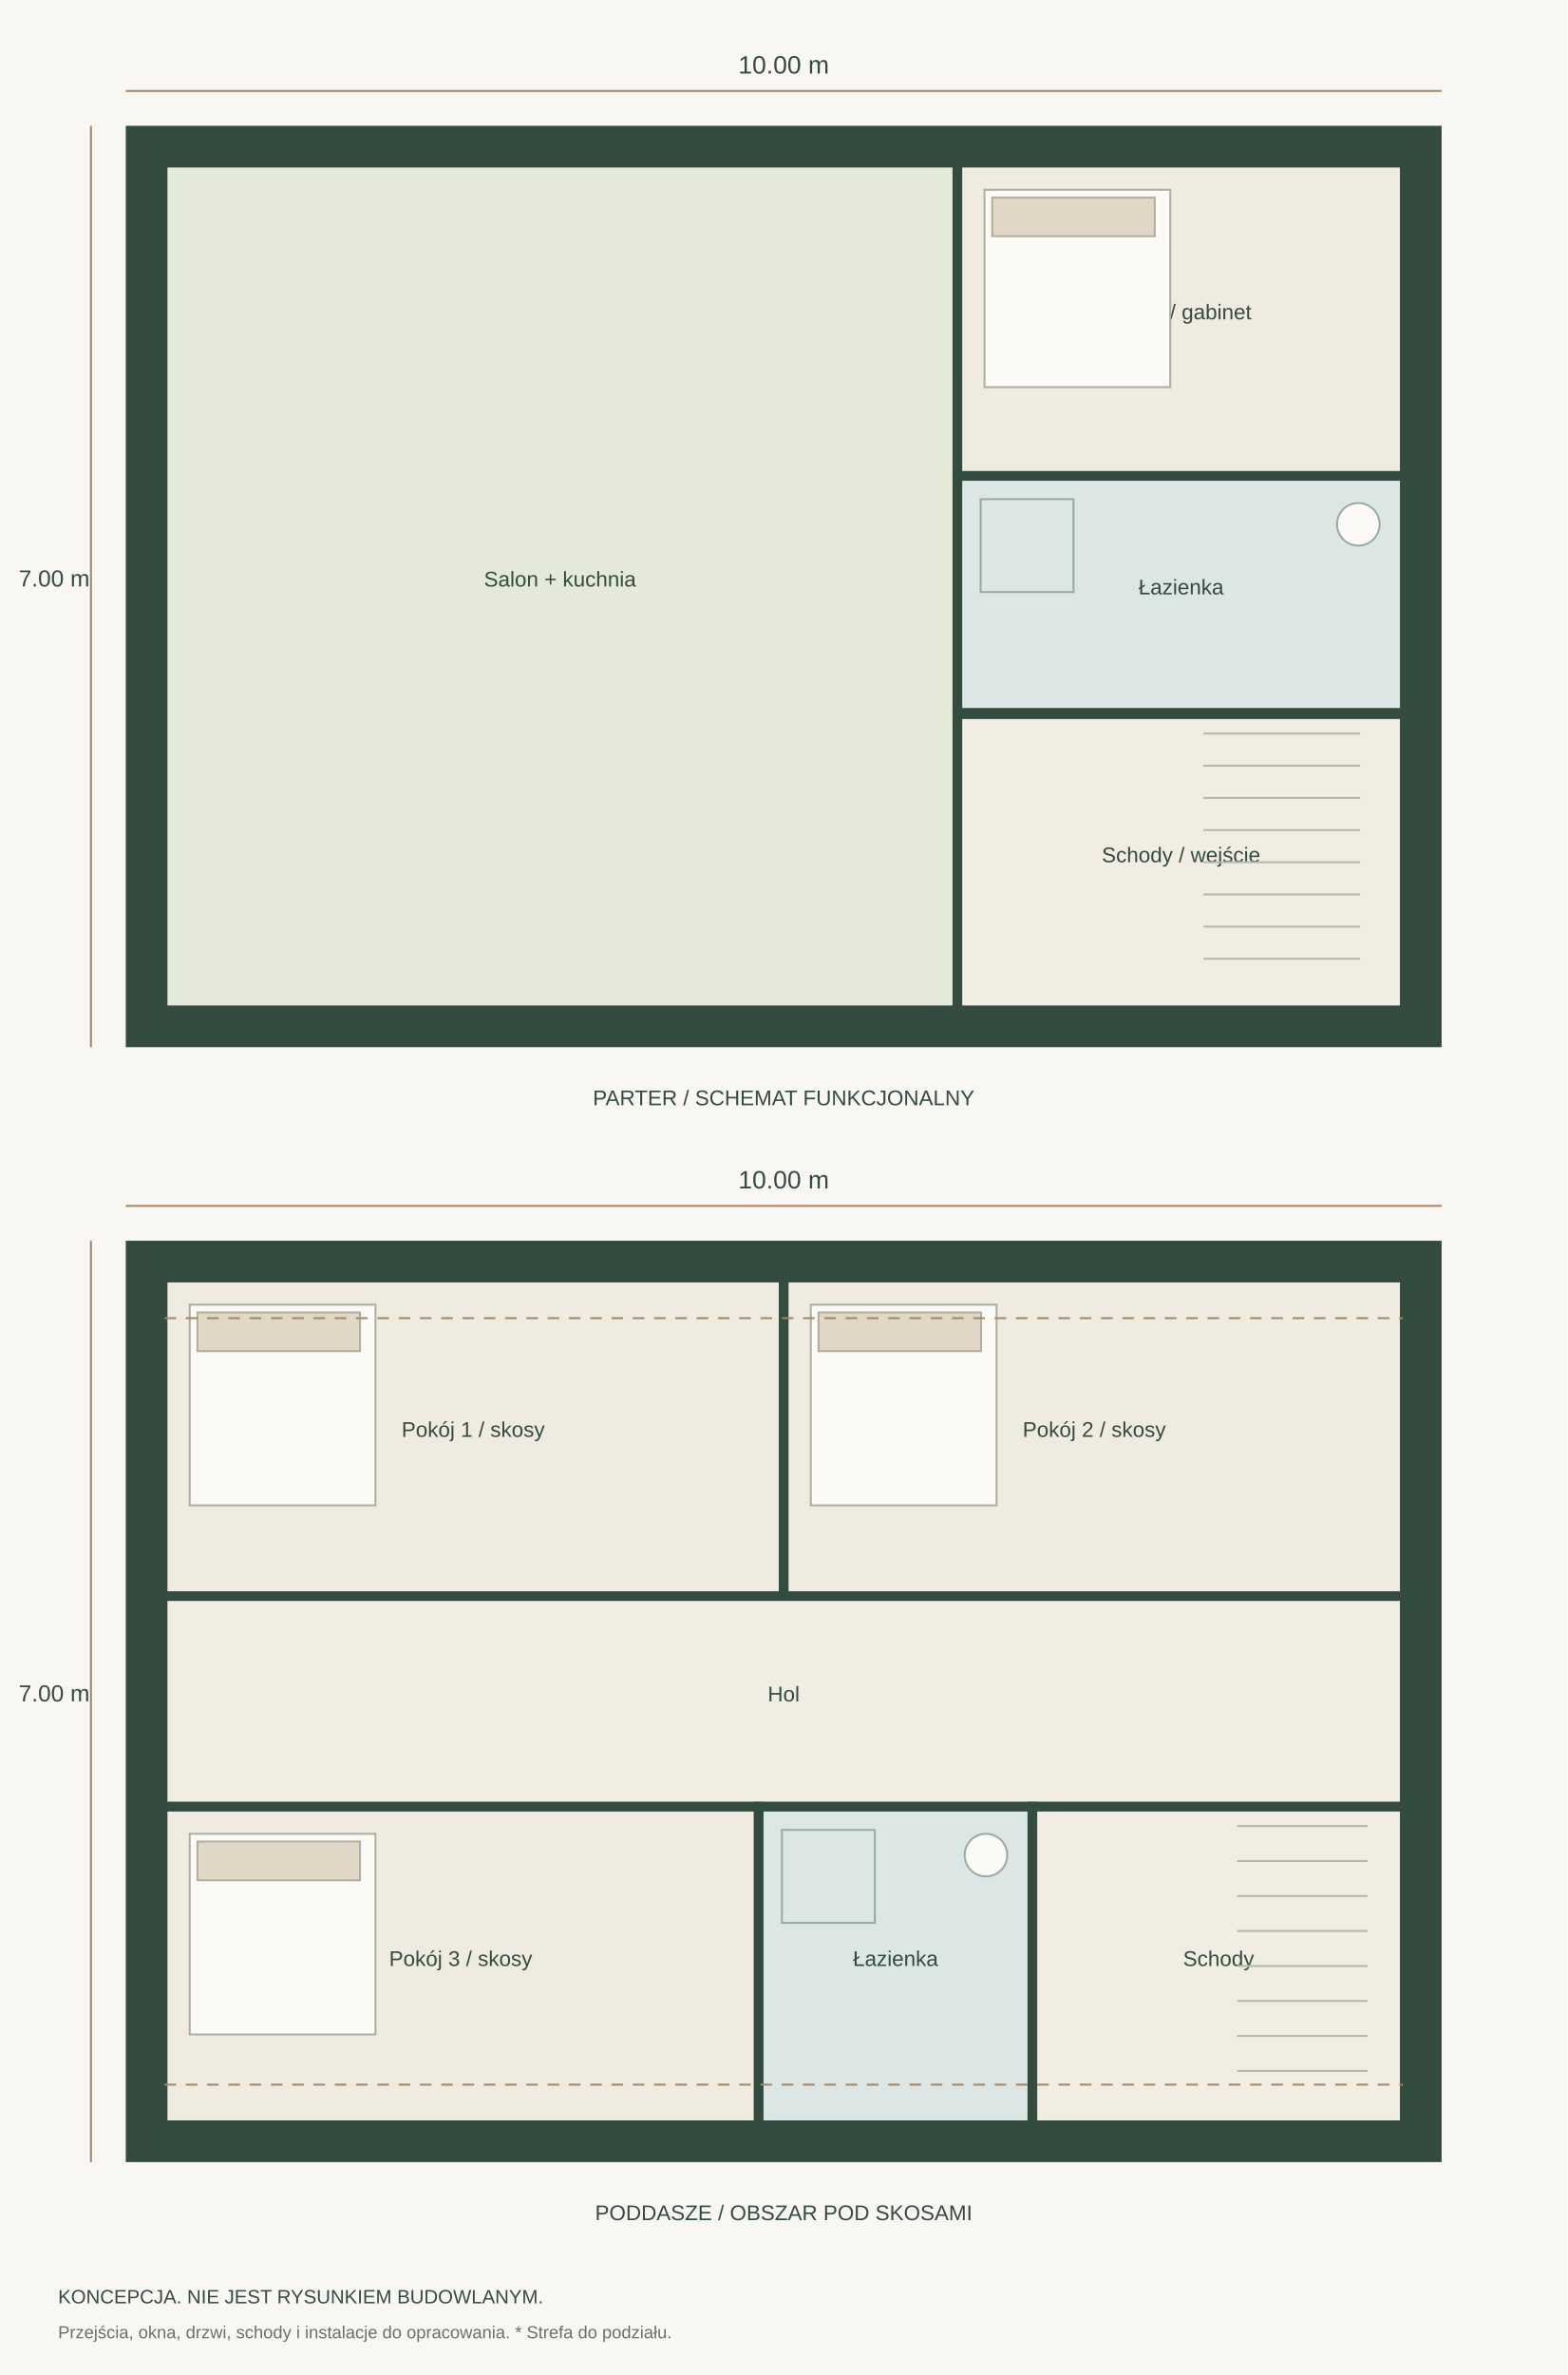
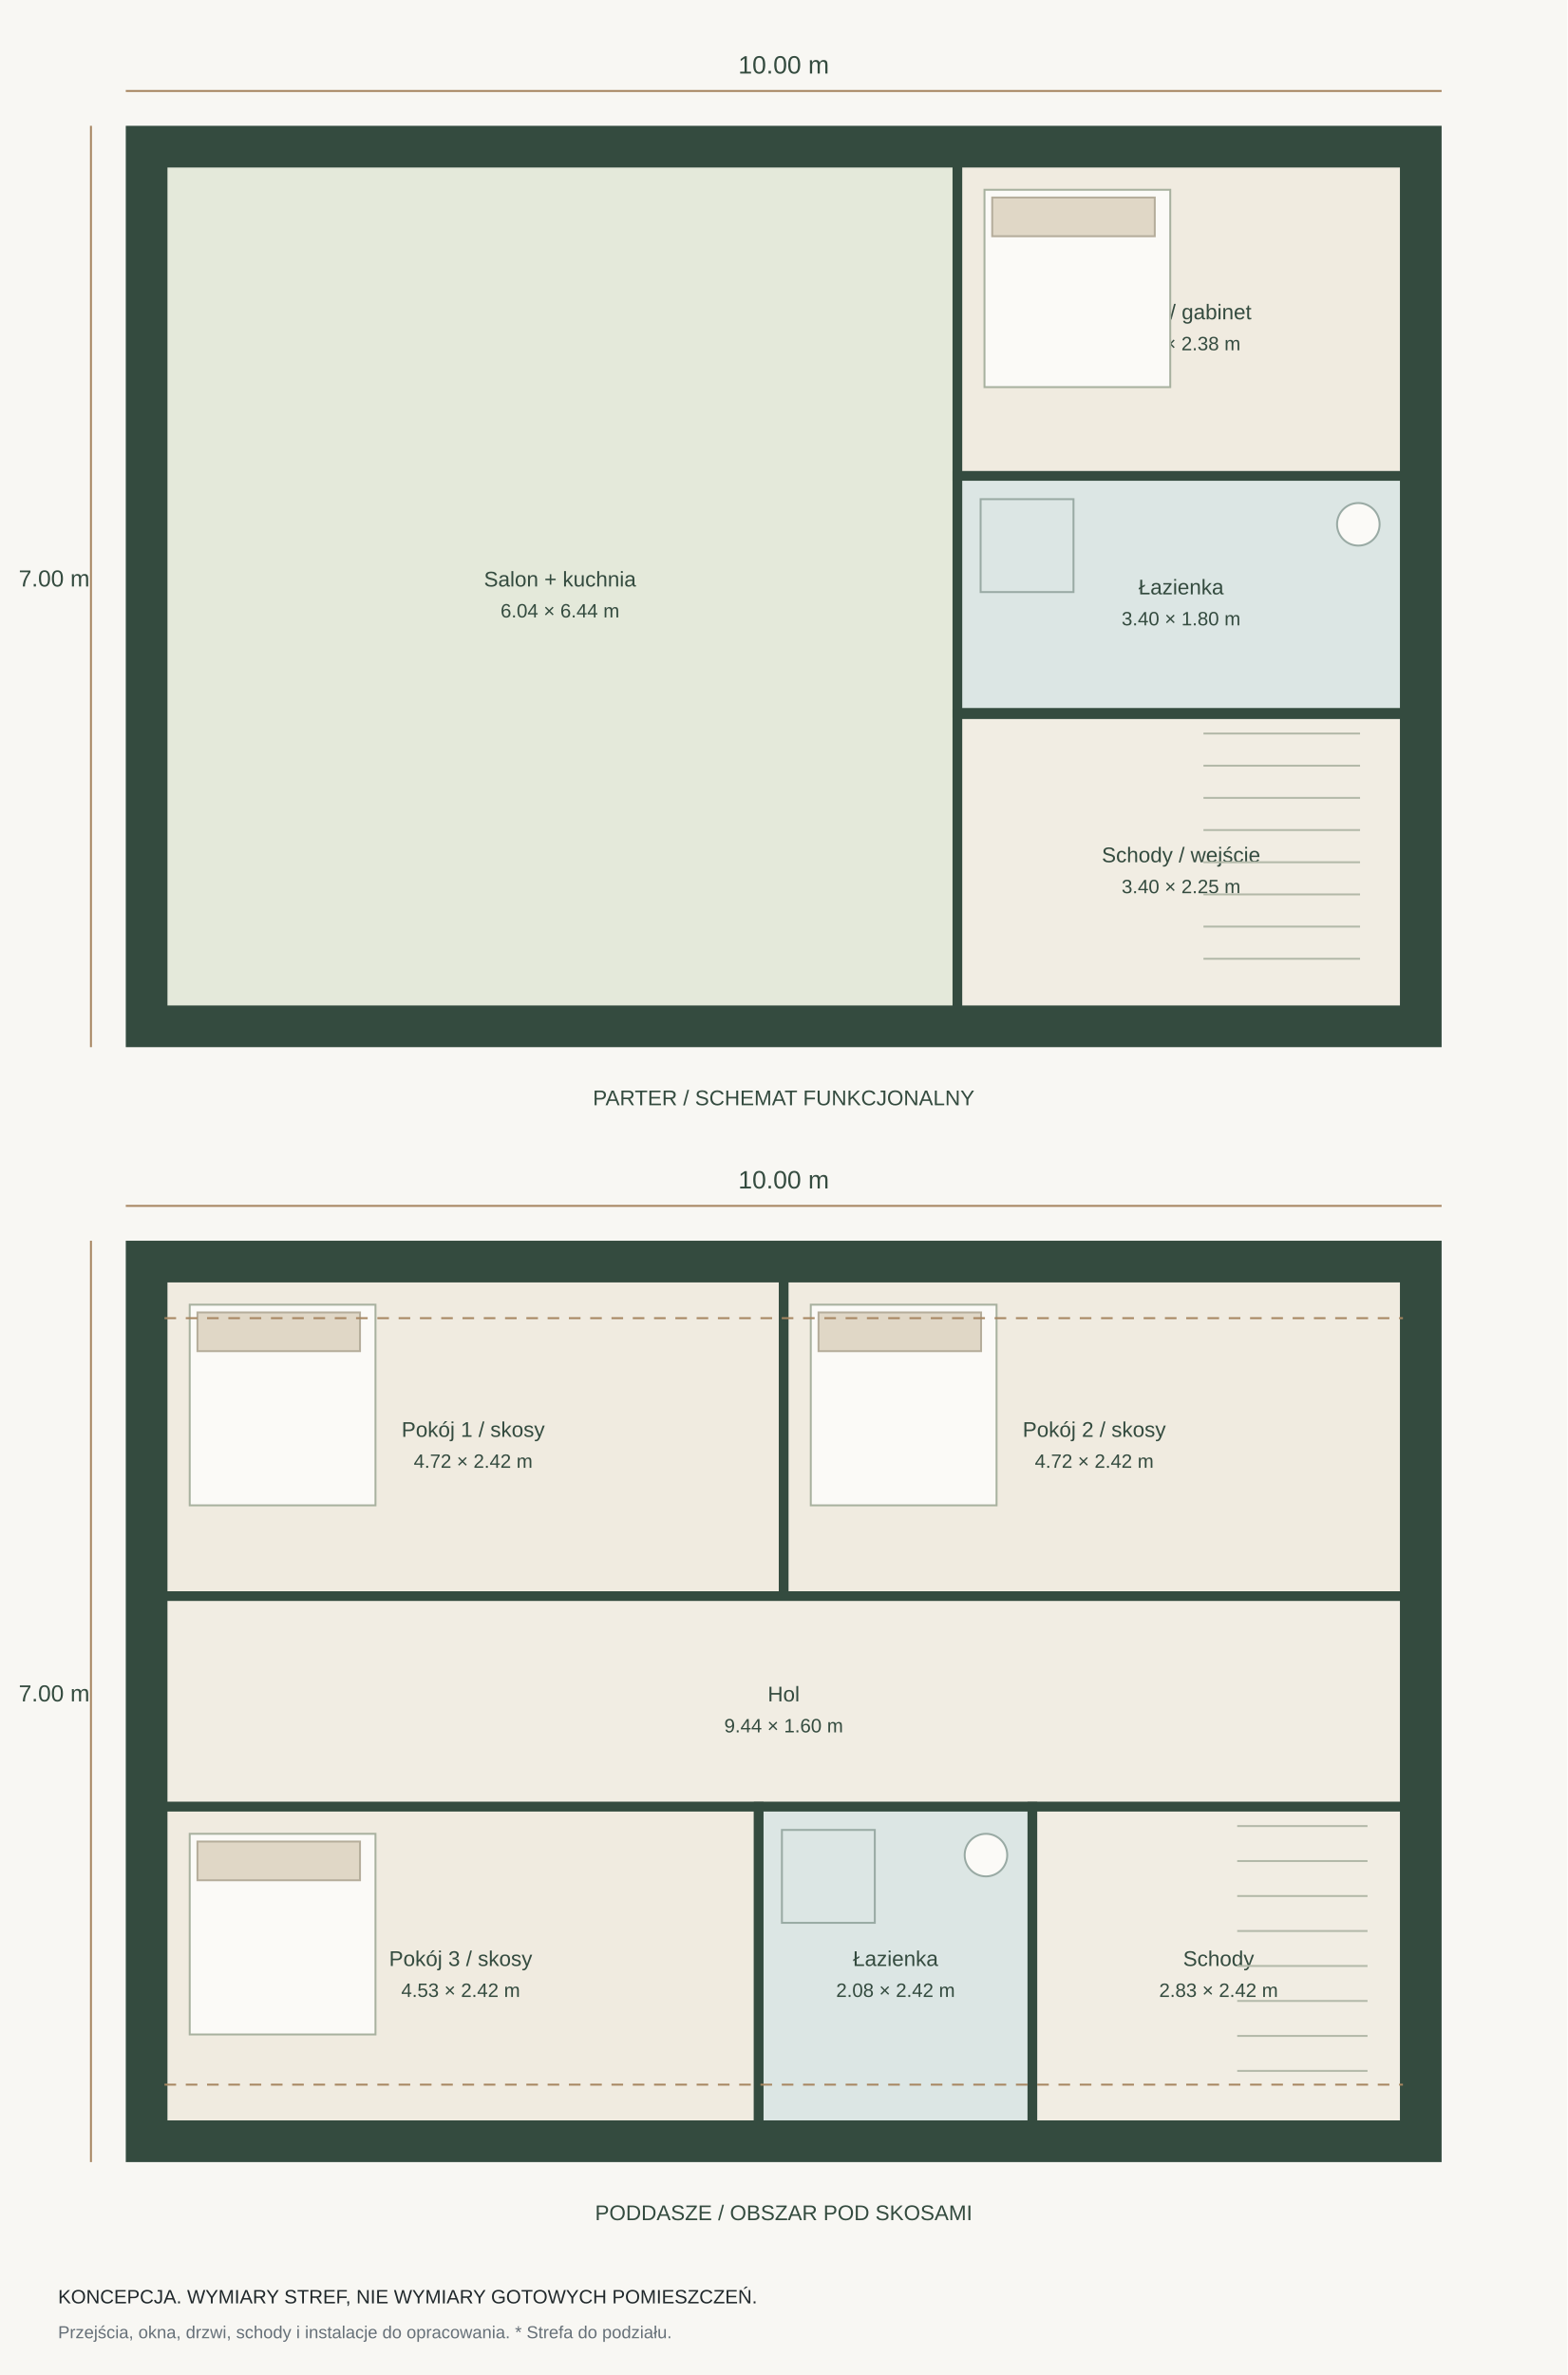
<svg xmlns="http://www.w3.org/2000/svg" viewBox="0 0 810 1227" role="img">
-   <rect width="100%" height="100%" fill="#f8f7f4" />
+   <rect width="100%" height="100%" fill="#f8f7f3" />
  <rect x="65" y="65" width="680" height="476" fill="#344b3f" />
  <rect x="84.04" y="84.04" width="410.72" height="437.92" fill="#e4e9da" stroke="#344b3f" stroke-width="5" />
  <text x="289.4" y="303" font-family="Arial,sans-serif" font-size="11" fill="#344b3f" text-anchor="middle">Salon + kuchnia</text>
+   <text x="289.4" y="319" font-family="Arial,sans-serif" font-size="10" fill="#344b3f" text-anchor="middle">6.04 × 6.44 m</text>
  <rect x="494.76" y="84.04" width="231.2" height="161.84" fill="#f0ebe0" stroke="#344b3f" stroke-width="5" />
  <text x="610.36" y="164.96" font-family="Arial,sans-serif" font-size="11" fill="#344b3f" text-anchor="middle">Pokój / gabinet</text>
+   <text x="610.36" y="180.96" font-family="Arial,sans-serif" font-size="10" fill="#344b3f" text-anchor="middle">3.40 × 2.38 m</text>
  <rect x="508.76" y="98.04" width="96" height="101.96" fill="#fbfaf7" stroke="#a8b19f" stroke-width="1" />
  <rect x="512.76" y="102.04" width="84" height="20" fill="#e0d7c6" stroke="#b5ad9b" />
  <rect x="494.76" y="245.88" width="231.2" height="122.4" fill="#dce6e4" stroke="#344b3f" stroke-width="5" />
  <text x="610.36" y="307.08" font-family="Arial,sans-serif" font-size="11" fill="#344b3f" text-anchor="middle">Łazienka</text>
+   <text x="610.36" y="323.08" font-family="Arial,sans-serif" font-size="10" fill="#344b3f" text-anchor="middle">3.40 × 1.80 m</text>
  <rect x="506.76" y="257.88" width="48" height="48" fill="none" stroke="#99aaa4" />
  <circle cx="701.96" cy="270.88" r="11" fill="#fbfaf7" stroke="#99aaa4" />
  <rect x="494.76" y="368.96" width="231.2" height="153" fill="#f1ede3" stroke="#344b3f" stroke-width="5" />
  <text x="610.36" y="445.46" font-family="Arial,sans-serif" font-size="11" fill="#344b3f" text-anchor="middle">Schody / wejście</text>
+   <text x="610.36" y="461.46" font-family="Arial,sans-serif" font-size="10" fill="#344b3f" text-anchor="middle">3.40 × 2.25 m</text>
  <path d="M621.92 378.96h80.92" stroke="#b3b9a9" />
  <path d="M621.92 395.58h80.92" stroke="#b3b9a9" />
  <path d="M621.92 412.21h80.92" stroke="#b3b9a9" />
  <path d="M621.92 428.83h80.92" stroke="#b3b9a9" />
  <path d="M621.92 445.46h80.92" stroke="#b3b9a9" />
  <path d="M621.92 462.08h80.92" stroke="#b3b9a9" />
  <path d="M621.92 478.71h80.92" stroke="#b3b9a9" />
  <path d="M621.92 495.33h80.92" stroke="#b3b9a9" />
  <path d="M65 47h680M47 65v476" stroke="#a78661" fill="none" />
  <text x="405" y="38" font-family="Arial,sans-serif" font-size="13" fill="#344b3f" text-anchor="middle">10.00 m</text>
  <text x="28" y="303" font-family="Arial,sans-serif" font-size="12" fill="#344b3f" text-anchor="middle">7.00 m</text>
  <text x="405" y="571" font-family="Arial,sans-serif" font-size="11" fill="#344b3f" text-anchor="middle">PARTER / SCHEMAT FUNKCJONALNY</text>
  <rect x="65" y="641" width="680" height="476" fill="#344b3f" />
  <rect x="84.04" y="660.04" width="320.96" height="164.56" fill="#f0ebe0" stroke="#344b3f" stroke-width="5" />
  <text x="244.52" y="742.32" font-family="Arial,sans-serif" font-size="11" fill="#344b3f" text-anchor="middle">Pokój 1 / skosy</text>
+   <text x="244.52" y="758.32" font-family="Arial,sans-serif" font-size="10" fill="#344b3f" text-anchor="middle">4.72 × 2.42 m</text>
  <rect x="98.04" y="674.04" width="96" height="103.67" fill="#fbfaf7" stroke="#a8b19f" stroke-width="1" />
  <rect x="102.04" y="678.04" width="84" height="20" fill="#e0d7c6" stroke="#b5ad9b" />
  <rect x="405" y="660.04" width="320.96" height="164.56" fill="#f0ebe0" stroke="#344b3f" stroke-width="5" />
  <text x="565.48" y="742.32" font-family="Arial,sans-serif" font-size="11" fill="#344b3f" text-anchor="middle">Pokój 2 / skosy</text>
+   <text x="565.48" y="758.32" font-family="Arial,sans-serif" font-size="10" fill="#344b3f" text-anchor="middle">4.72 × 2.42 m</text>
  <rect x="419" y="674.04" width="96" height="103.67" fill="#fbfaf7" stroke="#a8b19f" stroke-width="1" />
  <rect x="423" y="678.04" width="84" height="20" fill="#e0d7c6" stroke="#b5ad9b" />
  <rect x="84.04" y="824.6" width="641.92" height="108.8" fill="#f1ede3" stroke="#344b3f" stroke-width="5" />
  <text x="405" y="879" font-family="Arial,sans-serif" font-size="11" fill="#344b3f" text-anchor="middle">Hol</text>
+   <text x="405" y="895" font-family="Arial,sans-serif" font-size="10" fill="#344b3f" text-anchor="middle">9.44 × 1.60 m</text>
  <rect x="84.04" y="933.4" width="308.04" height="164.56" fill="#f0ebe0" stroke="#344b3f" stroke-width="5" />
  <text x="238.06" y="1015.68" font-family="Arial,sans-serif" font-size="11" fill="#344b3f" text-anchor="middle">Pokój 3 / skosy</text>
+   <text x="238.06" y="1031.68" font-family="Arial,sans-serif" font-size="10" fill="#344b3f" text-anchor="middle">4.53 × 2.42 m</text>
  <rect x="98.04" y="947.4" width="96" height="103.67" fill="#fbfaf7" stroke="#a8b19f" stroke-width="1" />
  <rect x="102.04" y="951.4" width="84" height="20" fill="#e0d7c6" stroke="#b5ad9b" />
  <rect x="392.08" y="933.4" width="141.44" height="164.56" fill="#dce6e4" stroke="#344b3f" stroke-width="5" />
  <text x="462.8" y="1015.68" font-family="Arial,sans-serif" font-size="11" fill="#344b3f" text-anchor="middle">Łazienka</text>
+   <text x="462.8" y="1031.68" font-family="Arial,sans-serif" font-size="10" fill="#344b3f" text-anchor="middle">2.08 × 2.42 m</text>
  <rect x="404.08" y="945.4" width="48" height="48" fill="none" stroke="#99aaa4" />
  <circle cx="509.52" cy="958.4" r="11" fill="#fbfaf7" stroke="#99aaa4" />
  <rect x="533.52" y="933.4" width="192.44" height="164.56" fill="#f1ede3" stroke="#344b3f" stroke-width="5" />
  <text x="629.74" y="1015.68" font-family="Arial,sans-serif" font-size="11" fill="#344b3f" text-anchor="middle">Schody</text>
+   <text x="629.74" y="1031.68" font-family="Arial,sans-serif" font-size="10" fill="#344b3f" text-anchor="middle">2.83 × 2.42 m</text>
  <path d="M639.36 943.4h67.35" stroke="#b3b9a9" />
  <path d="M639.36 961.47h67.35" stroke="#b3b9a9" />
  <path d="M639.36 979.54h67.35" stroke="#b3b9a9" />
  <path d="M639.36 997.61h67.35" stroke="#b3b9a9" />
  <path d="M639.36 1015.68h67.35" stroke="#b3b9a9" />
  <path d="M639.36 1033.75h67.35" stroke="#b3b9a9" />
  <path d="M639.36 1051.82h67.35" stroke="#b3b9a9" />
  <path d="M639.36 1069.89h67.35" stroke="#b3b9a9" />
  <path d="M85 681h640M85 1077h640" stroke="#a78661" stroke-dasharray="6 5" fill="none" />
  <path d="M65 623h680M47 641v476" stroke="#a78661" fill="none" />
  <text x="405" y="614" font-family="Arial,sans-serif" font-size="13" fill="#344b3f" text-anchor="middle">10.00 m</text>
  <text x="28" y="879" font-family="Arial,sans-serif" font-size="12" fill="#344b3f" text-anchor="middle">7.00 m</text>
  <text x="405" y="1147" font-family="Arial,sans-serif" font-size="11" fill="#344b3f" text-anchor="middle">PODDASZE / OBSZAR POD SKOSAMI</text>
-   <text x="30" y="1190" font-family="Arial" font-size="10" fill="#344b3f">KONCEPCJA. NIE JEST RYSUNKIEM BUDOWLANYM.</text>
-   <text x="30" y="1208" font-family="Arial" font-size="9" fill="#697267">Przejścia, okna, drzwi, schody i instalacje do opracowania. * Strefa do podziału.</text>
+   <text x="30" y="1190" font-family="Arial" font-size="10" fill="#20282b">KONCEPCJA. WYMIARY STREF, NIE WYMIARY GOTOWYCH POMIESZCZEŃ.</text>
+   <text x="30" y="1208" font-family="Arial" font-size="9" fill="#667078">Przejścia, okna, drzwi, schody i instalacje do opracowania. * Strefa do podziału.</text>
</svg>
